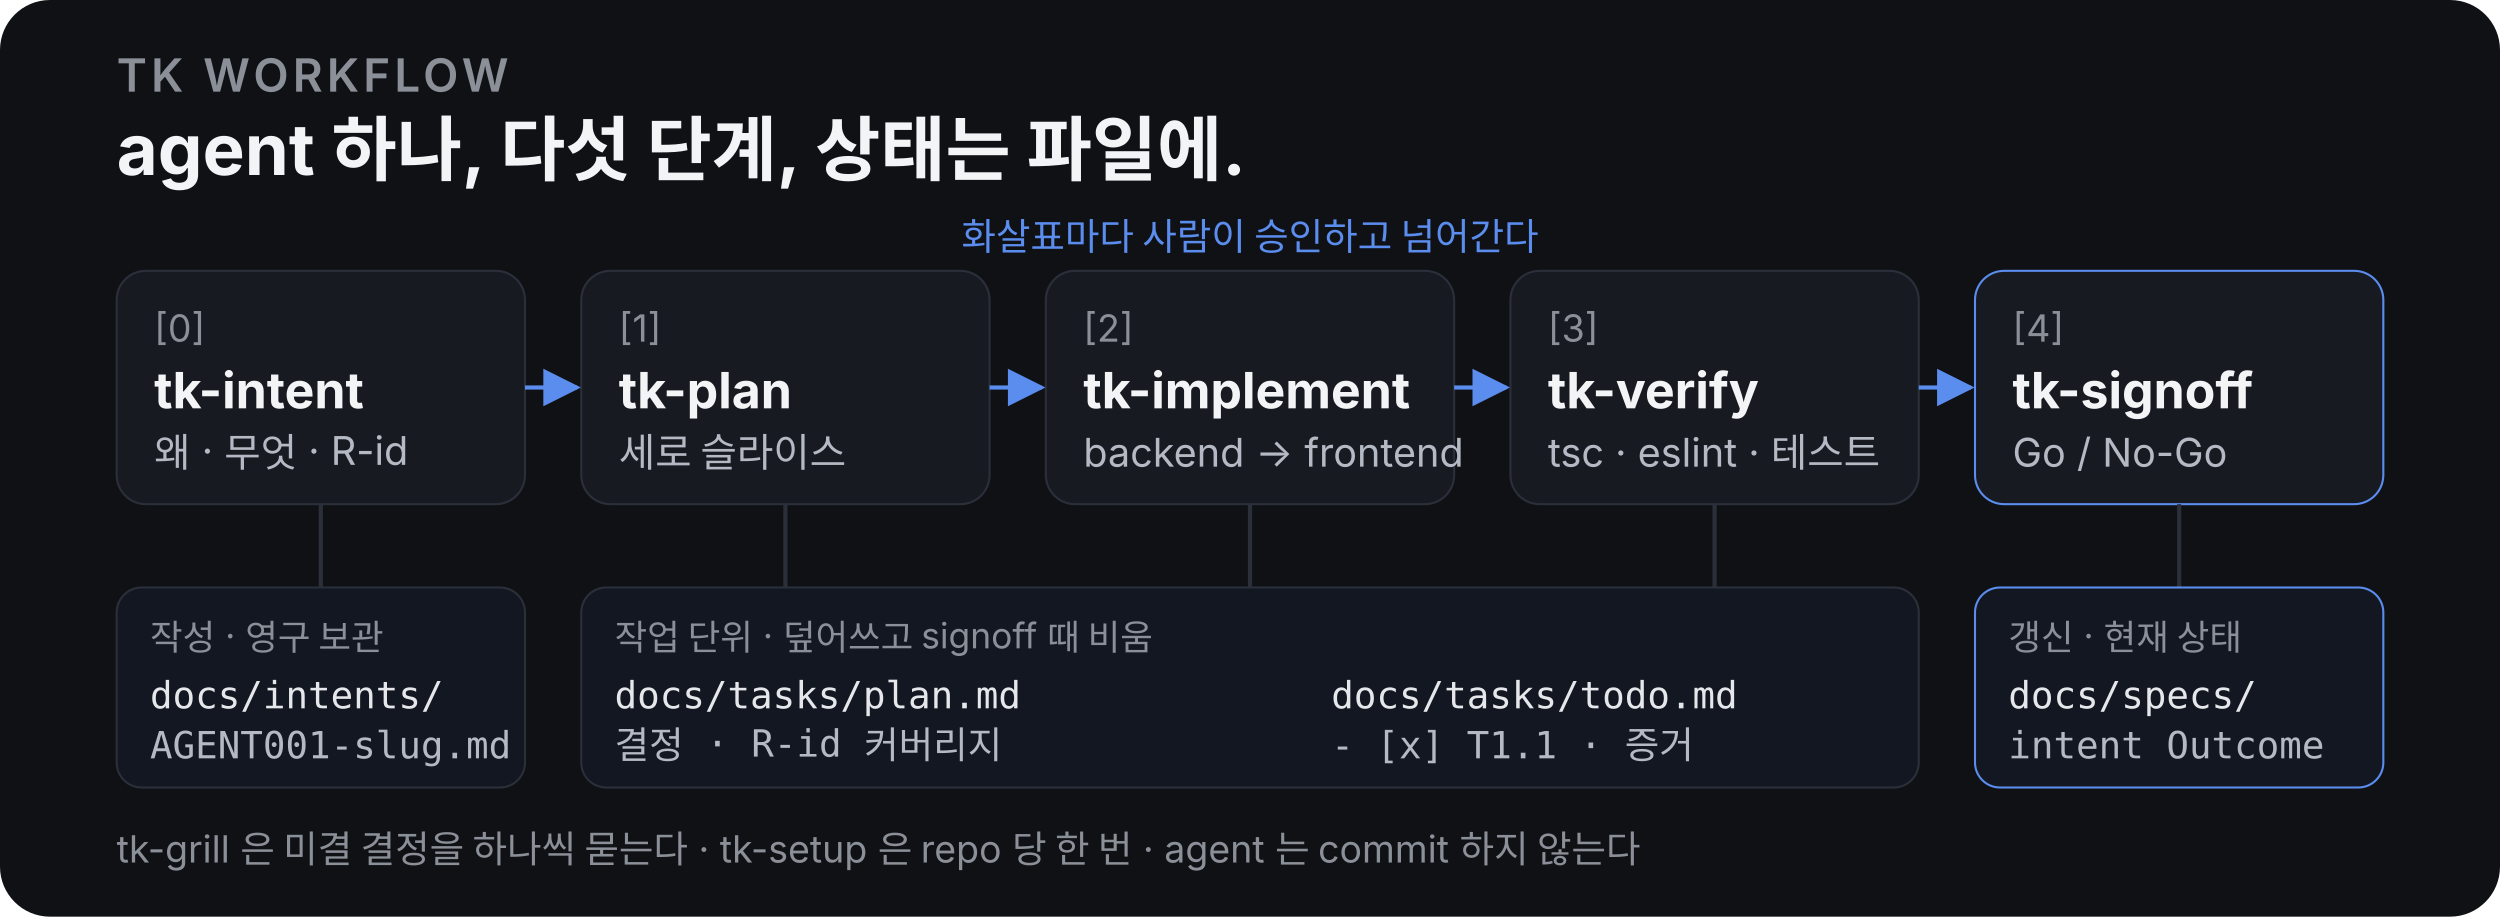
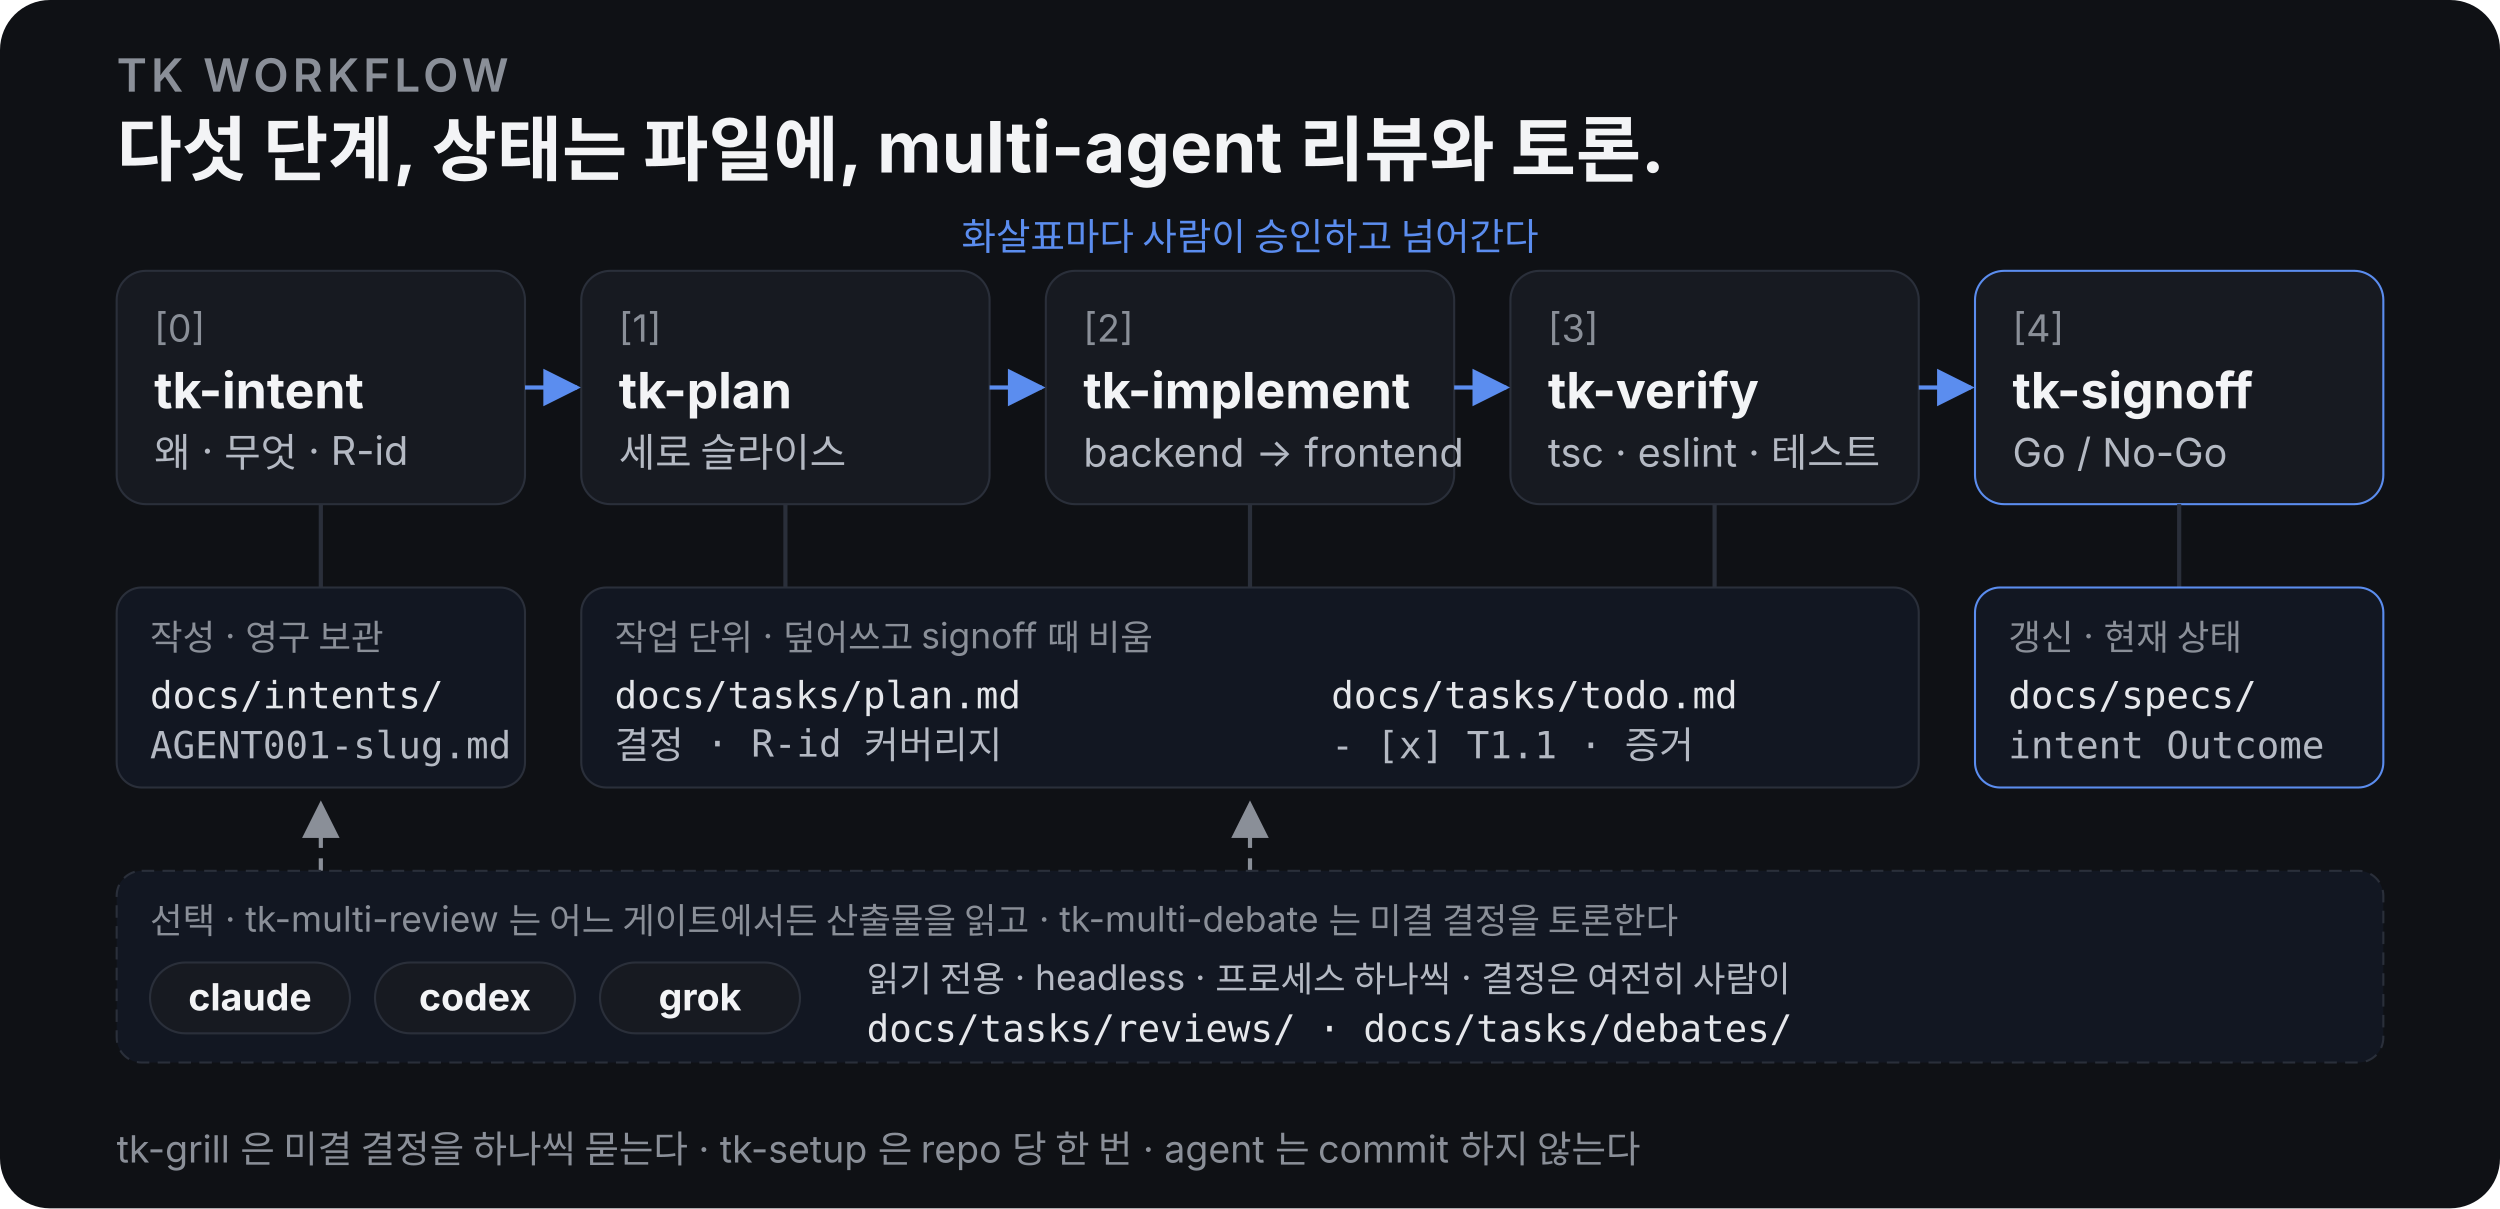
- <svg xmlns="http://www.w3.org/2000/svg" width="1200" height="440" viewBox="0 0 1200 440" role="img" aria-labelledby="title desc">
+ <svg xmlns="http://www.w3.org/2000/svg" width="1200" height="580" viewBox="0 0 1200 580" role="img" aria-labelledby="title desc">
  <defs>
    <marker id="arrow" viewBox="0 0 10 10" refX="9" refY="5" markerWidth="9" markerHeight="9" orient="auto-start-reverse">
      <path d="M0,0 L10,5 L0,10 z" fill="#5b8def" />
    </marker>
+     <marker id="arrow-dim" viewBox="0 0 10 10" refX="9" refY="5" markerWidth="9" markerHeight="9" orient="auto-start-reverse">
+       <path d="M0,0 L10,5 L0,10 z" fill="#8a8f98" />
+     </marker>
  </defs>
-   <rect width="1200" height="440" rx="24" fill="#0f1115" />
+   <rect width="1200" height="580" rx="24" fill="#0f1115" />
  <g id="header" transform="translate(56 44)">
    <text x="0" y="0" font-family="-apple-system, BlinkMacSystemFont, 'Segoe UI', 'Pretendard', 'Apple SD Gothic Neo', 'Malgun Gothic', 'Noto Sans KR', sans-serif" font-size="22" font-weight="600" fill="#8a8f98" letter-spacing="2">TK WORKFLOW</text>
-     <text x="0" y="40" font-family="-apple-system, BlinkMacSystemFont, 'Segoe UI', 'Pretendard', 'Apple SD Gothic Neo', 'Malgun Gothic', 'Noto Sans KR', sans-serif" font-size="34" font-weight="700" fill="#f3f4f6">agent 하나, 다섯 단계, 상태는 파일에.</text>
+     <text x="0" y="40" font-family="-apple-system, BlinkMacSystemFont, 'Segoe UI', 'Pretendard', 'Apple SD Gothic Neo', 'Malgun Gothic', 'Noto Sans KR', sans-serif" font-size="34" font-weight="700" fill="#f3f4f6">다섯 단계, 상태는 파일에, multi-agent 리뷰와 토론.</text>
  </g>
  <g id="stages" font-family="-apple-system, BlinkMacSystemFont, 'Segoe UI', 'Pretendard', 'Apple SD Gothic Neo', 'Malgun Gothic', 'Noto Sans KR', sans-serif">
    <g transform="translate(56 130)">
      <rect width="196" height="112" rx="14" fill="#171a21" stroke="#2a2f3a" />
      <text x="18" y="34" font-size="18" fill="#8a8f98">[0]</text>
      <text x="18" y="66" font-size="24" font-weight="700" fill="#f3f4f6">tk-intent</text>
      <text x="18" y="94" font-size="19" fill="#b4b9c3">왜 · 무엇 · R-id</text>
    </g>
    <g transform="translate(279 130)">
      <rect width="196" height="112" rx="14" fill="#171a21" stroke="#2a2f3a" />
      <text x="18" y="34" font-size="18" fill="#8a8f98">[1]</text>
      <text x="18" y="66" font-size="24" font-weight="700" fill="#f3f4f6">tk-plan</text>
      <text x="18" y="94" font-size="19" fill="#b4b9c3">세로 슬라이스</text>
    </g>
    <g transform="translate(502 130)">
      <rect width="196" height="112" rx="14" fill="#171a21" stroke="#2a2f3a" />
      <text x="18" y="34" font-size="18" fill="#8a8f98">[2]</text>
      <text x="18" y="66" font-size="24" font-weight="700" fill="#f3f4f6">tk-implement</text>
      <text x="18" y="94" font-size="19" fill="#b4b9c3">backend → frontend</text>
    </g>
    <g transform="translate(725 130)">
      <rect width="196" height="112" rx="14" fill="#171a21" stroke="#2a2f3a" />
      <text x="18" y="34" font-size="18" fill="#8a8f98">[3]</text>
      <text x="18" y="66" font-size="24" font-weight="700" fill="#f3f4f6">tk-verify</text>
      <text x="18" y="94" font-size="19" fill="#b4b9c3">tsc · eslint · 테스트</text>
    </g>
    <g transform="translate(948 130)">
      <rect width="196" height="112" rx="14" fill="#171a21" stroke="#5b8def" />
      <text x="18" y="34" font-size="18" fill="#8a8f98">[4]</text>
      <text x="18" y="66" font-size="24" font-weight="700" fill="#f3f4f6">tk-signoff</text>
      <text x="18" y="94" font-size="19" fill="#b4b9c3">Go / No-Go</text>
    </g>
    <g stroke="#5b8def" stroke-width="2" fill="none">
      <line x1="252" y1="186" x2="277" y2="186" marker-end="url(#arrow)" />
      <line x1="475" y1="186" x2="500" y2="186" marker-end="url(#arrow)" />
      <line x1="698" y1="186" x2="723" y2="186" marker-end="url(#arrow)" />
      <line x1="921" y1="186" x2="946" y2="186" marker-end="url(#arrow)" />
    </g>
    <text x="600" y="120" text-anchor="middle" font-size="18" fill="#5b8def">화살표마다 사람이 승인하고 넘어간다</text>
  </g>
  <g id="artifacts" font-family="ui-monospace, SFMono-Regular, Menlo, Consolas, monospace" font-size="18">
    <g stroke="#2a2f3a" stroke-width="2">
      <line x1="154" y1="242" x2="154" y2="282" />
      <line x1="377" y1="242" x2="377" y2="282" />
      <line x1="600" y1="242" x2="600" y2="282" />
      <line x1="823" y1="242" x2="823" y2="282" />
      <line x1="1046" y1="242" x2="1046" y2="282" />
    </g>
    <g transform="translate(56 282)">
      <rect width="196" height="96" rx="12" fill="#121722" stroke="#2a2f3a" />
      <text x="16" y="30" fill="#8a8f98" font-size="17" font-family="-apple-system, BlinkMacSystemFont, 'Segoe UI', 'Apple SD Gothic Neo', 'Malgun Gothic', 'Noto Sans KR', sans-serif">작성 · 영구 보관</text>
      <text x="16" y="58" fill="#e5e7eb">docs/intents/</text>
      <text x="16" y="82" fill="#b4b9c3">AGENT001-slug.md</text>
    </g>
    <g transform="translate(279 282)">
      <rect width="642" height="96" rx="12" fill="#121722" stroke="#2a2f3a" />
      <text x="16" y="30" fill="#8a8f98" font-size="17" font-family="-apple-system, BlinkMacSystemFont, 'Segoe UI', 'Apple SD Gothic Neo', 'Malgun Gothic', 'Noto Sans KR', sans-serif">작업 단위 · 덮어쓰고 signoff 때 비움</text>
      <text x="16" y="58" fill="#e5e7eb">docs/tasks/plan.md</text>
      <text x="16" y="82" fill="#b4b9c3">결정 · R-id 커버리지</text>
      <text x="360" y="58" fill="#e5e7eb">docs/tasks/todo.md</text>
      <text x="360" y="82" fill="#b4b9c3">- [x] T1.1 · 증거</text>
    </g>
    <g transform="translate(948 282)">
      <rect width="196" height="96" rx="12" fill="#121722" stroke="#5b8def" />
      <text x="16" y="30" fill="#8a8f98" font-size="17" font-family="-apple-system, BlinkMacSystemFont, 'Segoe UI', 'Apple SD Gothic Neo', 'Malgun Gothic', 'Noto Sans KR', sans-serif">갱신 · 현재 상태</text>
      <text x="16" y="58" fill="#e5e7eb">docs/specs/</text>
      <text x="16" y="82" fill="#b4b9c3">intent Outcome</text>
    </g>
  </g>
-   <text x="56" y="414" font-family="-apple-system, BlinkMacSystemFont, 'Segoe UI', 'Pretendard', 'Apple SD Gothic Neo', 'Malgun Gothic', 'Noto Sans KR', sans-serif" font-size="18" fill="#8a8f98">tk-grill 은 미결 결정을 하나씩 묻는다 · tk-setup 은 repo 당 한 번 · agent 는 commit 하지 않는다</text>
+   <g id="peers" font-family="-apple-system, BlinkMacSystemFont, 'Segoe UI', 'Pretendard', 'Apple SD Gothic Neo', 'Malgun Gothic', 'Noto Sans KR', sans-serif">
+     <g stroke="#8a8f98" stroke-width="2" stroke-dasharray="6 5" fill="none" marker-end="url(#arrow-dim)">
+       <path d="M154,418 L154,386" />
+       <path d="M600,418 L600,386" />
+     </g>
+     <g transform="translate(56 418)">
+       <rect width="1088" height="92" rx="12" fill="#121722" stroke="#2a2f3a" stroke-dasharray="6 4" />
+       <text x="16" y="30" font-size="17" fill="#8a8f98">선택 · tk-multi-review 는 어느 게이트에서든 산출물을 읽고 · tk-multi-debate 는 미결 결정을 토론한다</text>
+       <g transform="translate(16 44)">
+         <rect width="96" height="34" rx="17" fill="#171a21" stroke="#2a2f3a" />
+         <text x="48" y="23" text-anchor="middle" font-size="18" font-weight="700" fill="#f3f4f6">claude</text>
+       </g>
+       <g transform="translate(124 44)">
+         <rect width="96" height="34" rx="17" fill="#171a21" stroke="#2a2f3a" />
+         <text x="48" y="23" text-anchor="middle" font-size="18" font-weight="700" fill="#f3f4f6">codex</text>
+       </g>
+       <g transform="translate(232 44)">
+         <rect width="96" height="34" rx="17" fill="#171a21" stroke="#2a2f3a" />
+         <text x="48" y="23" text-anchor="middle" font-size="18" font-weight="700" fill="#f3f4f6">grok</text>
+       </g>
+       <text x="360" y="58" font-size="17" fill="#b4b9c3">읽기 전용 · headless · 프로세스 하나씩 · 결정은 여전히 사람이</text>
+       <text x="360" y="82" font-family="ui-monospace, SFMono-Regular, Menlo, Consolas, monospace" font-size="18" fill="#e5e7eb">docs/tasks/reviews/ · docs/tasks/debates/</text>
+     </g>
+   </g>
+   <text x="56" y="558" font-family="-apple-system, BlinkMacSystemFont, 'Segoe UI', 'Pretendard', 'Apple SD Gothic Neo', 'Malgun Gothic', 'Noto Sans KR', sans-serif" font-size="18" fill="#8a8f98">tk-grill 은 미결 결정을 하나씩 묻는다 · tk-setup 은 repo 당 한 번 · agent 는 commit 하지 않는다</text>
</svg>
